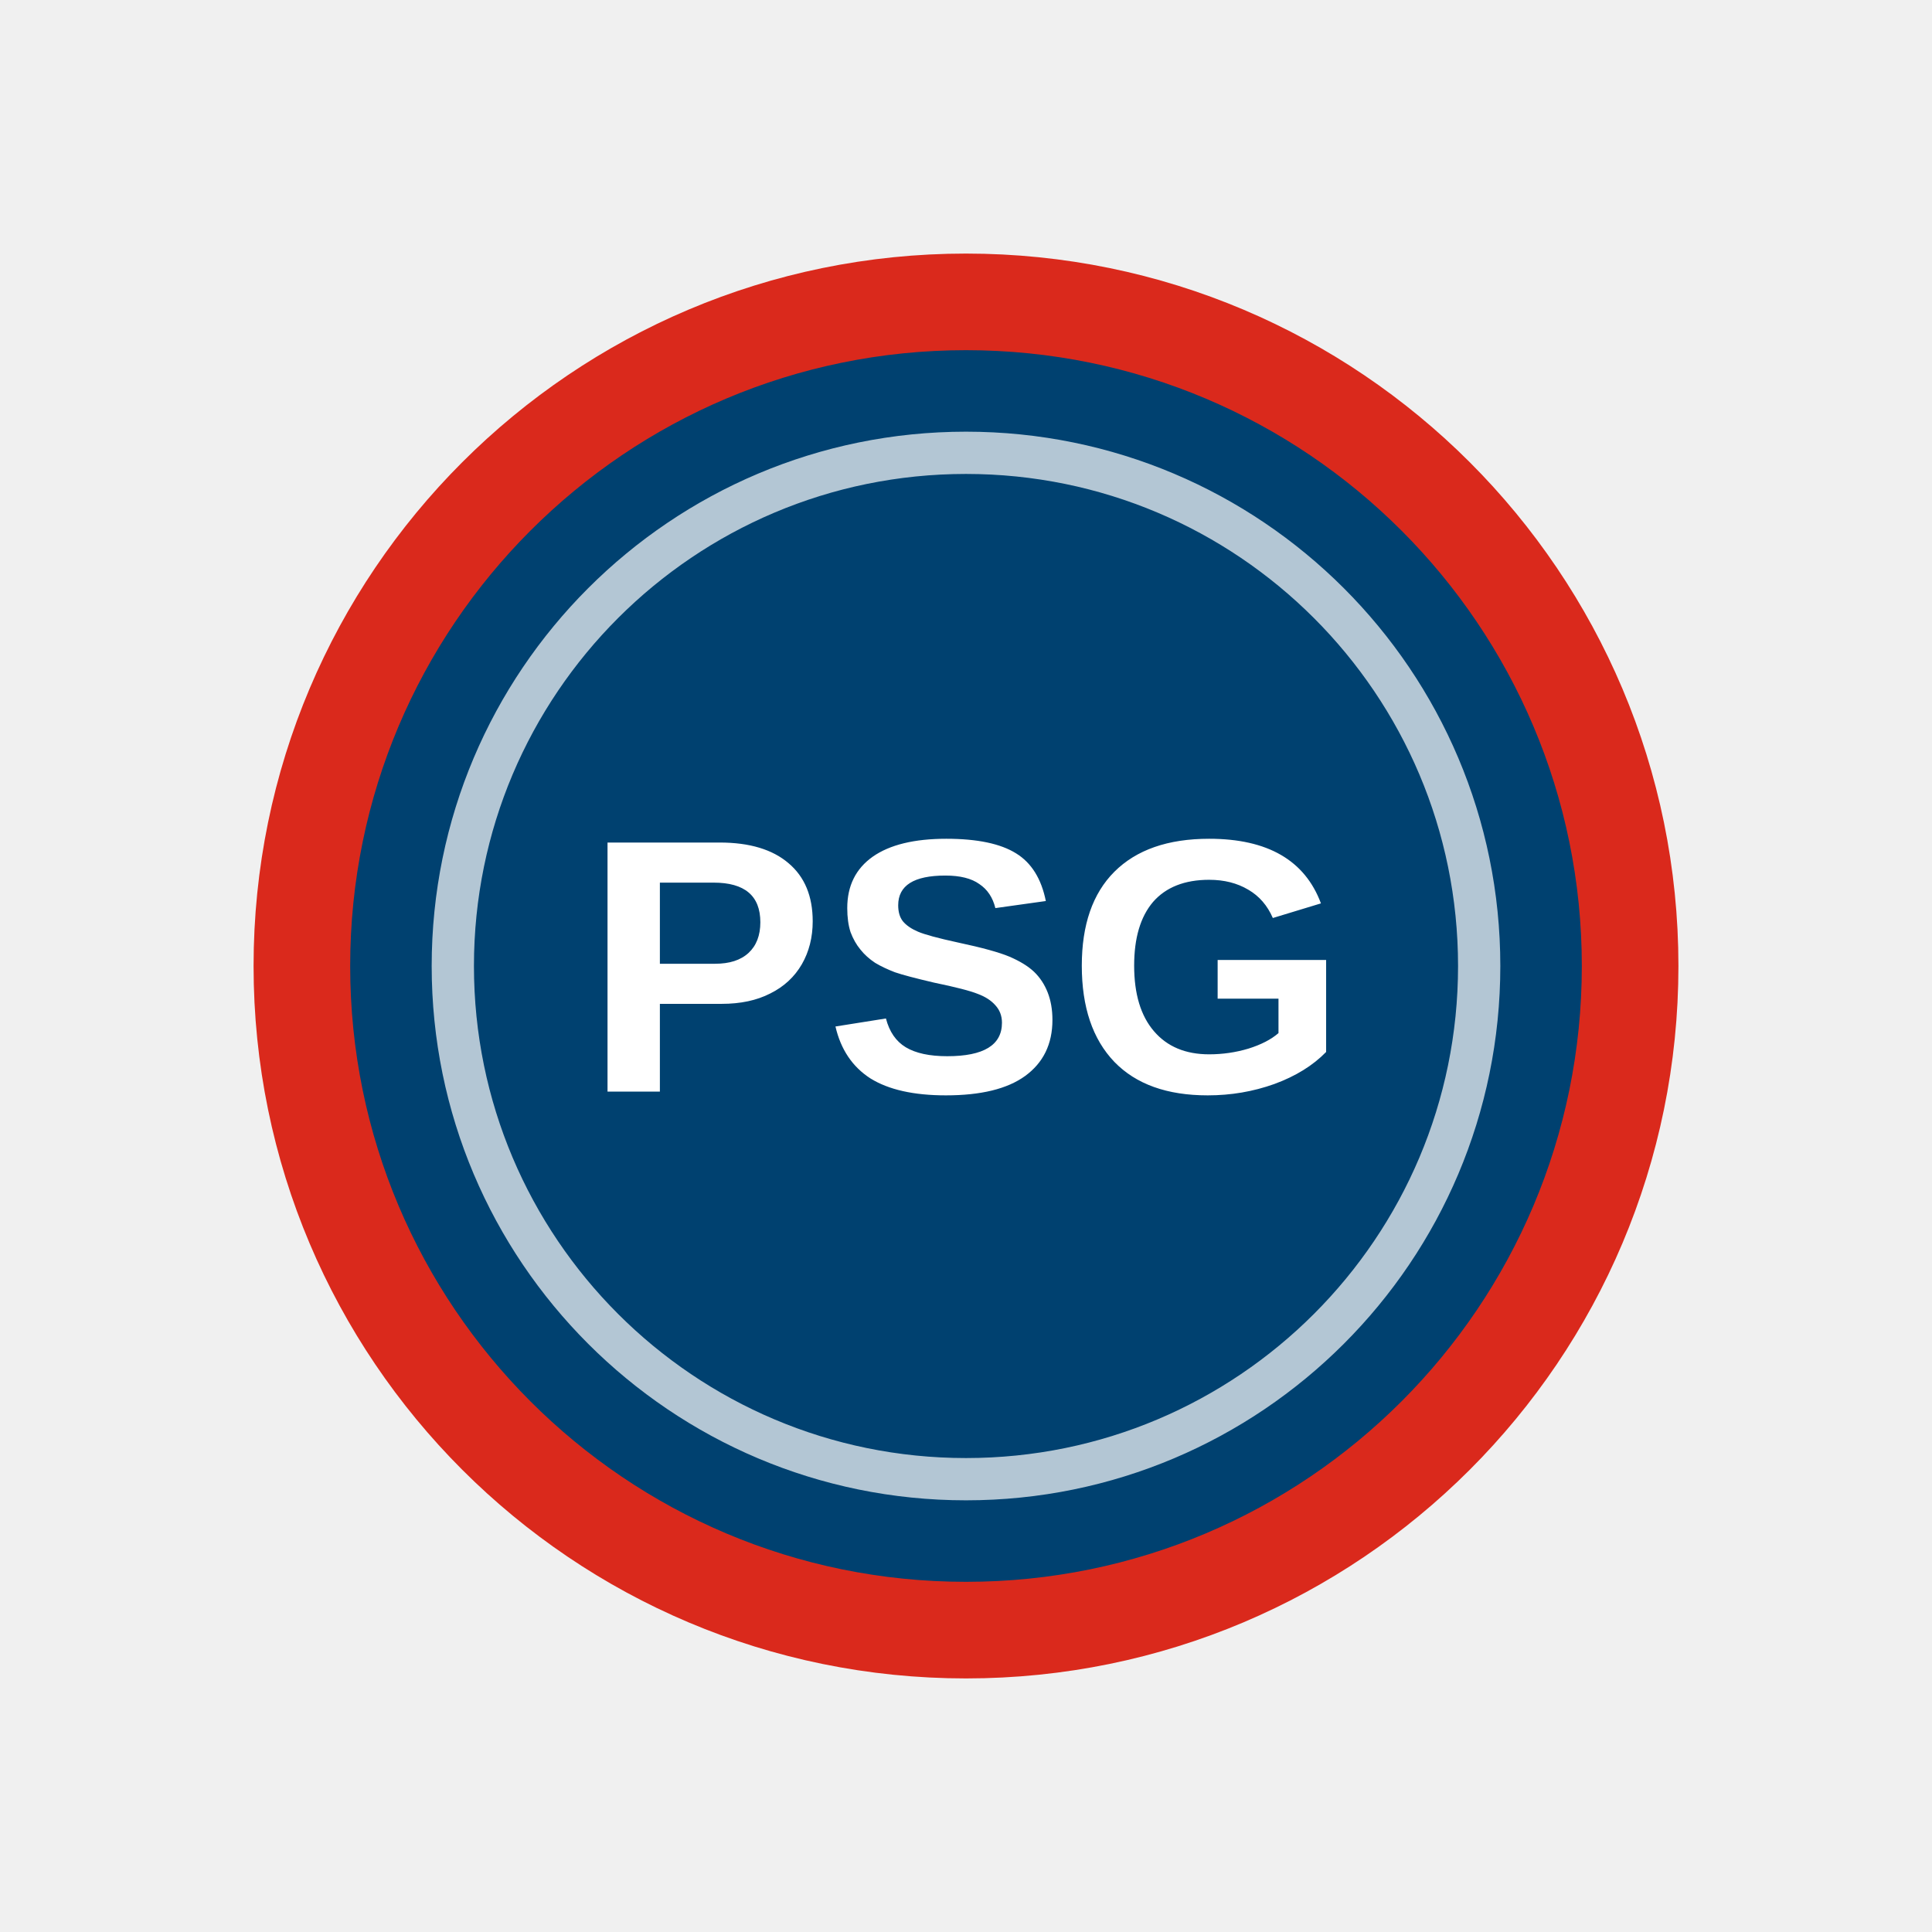
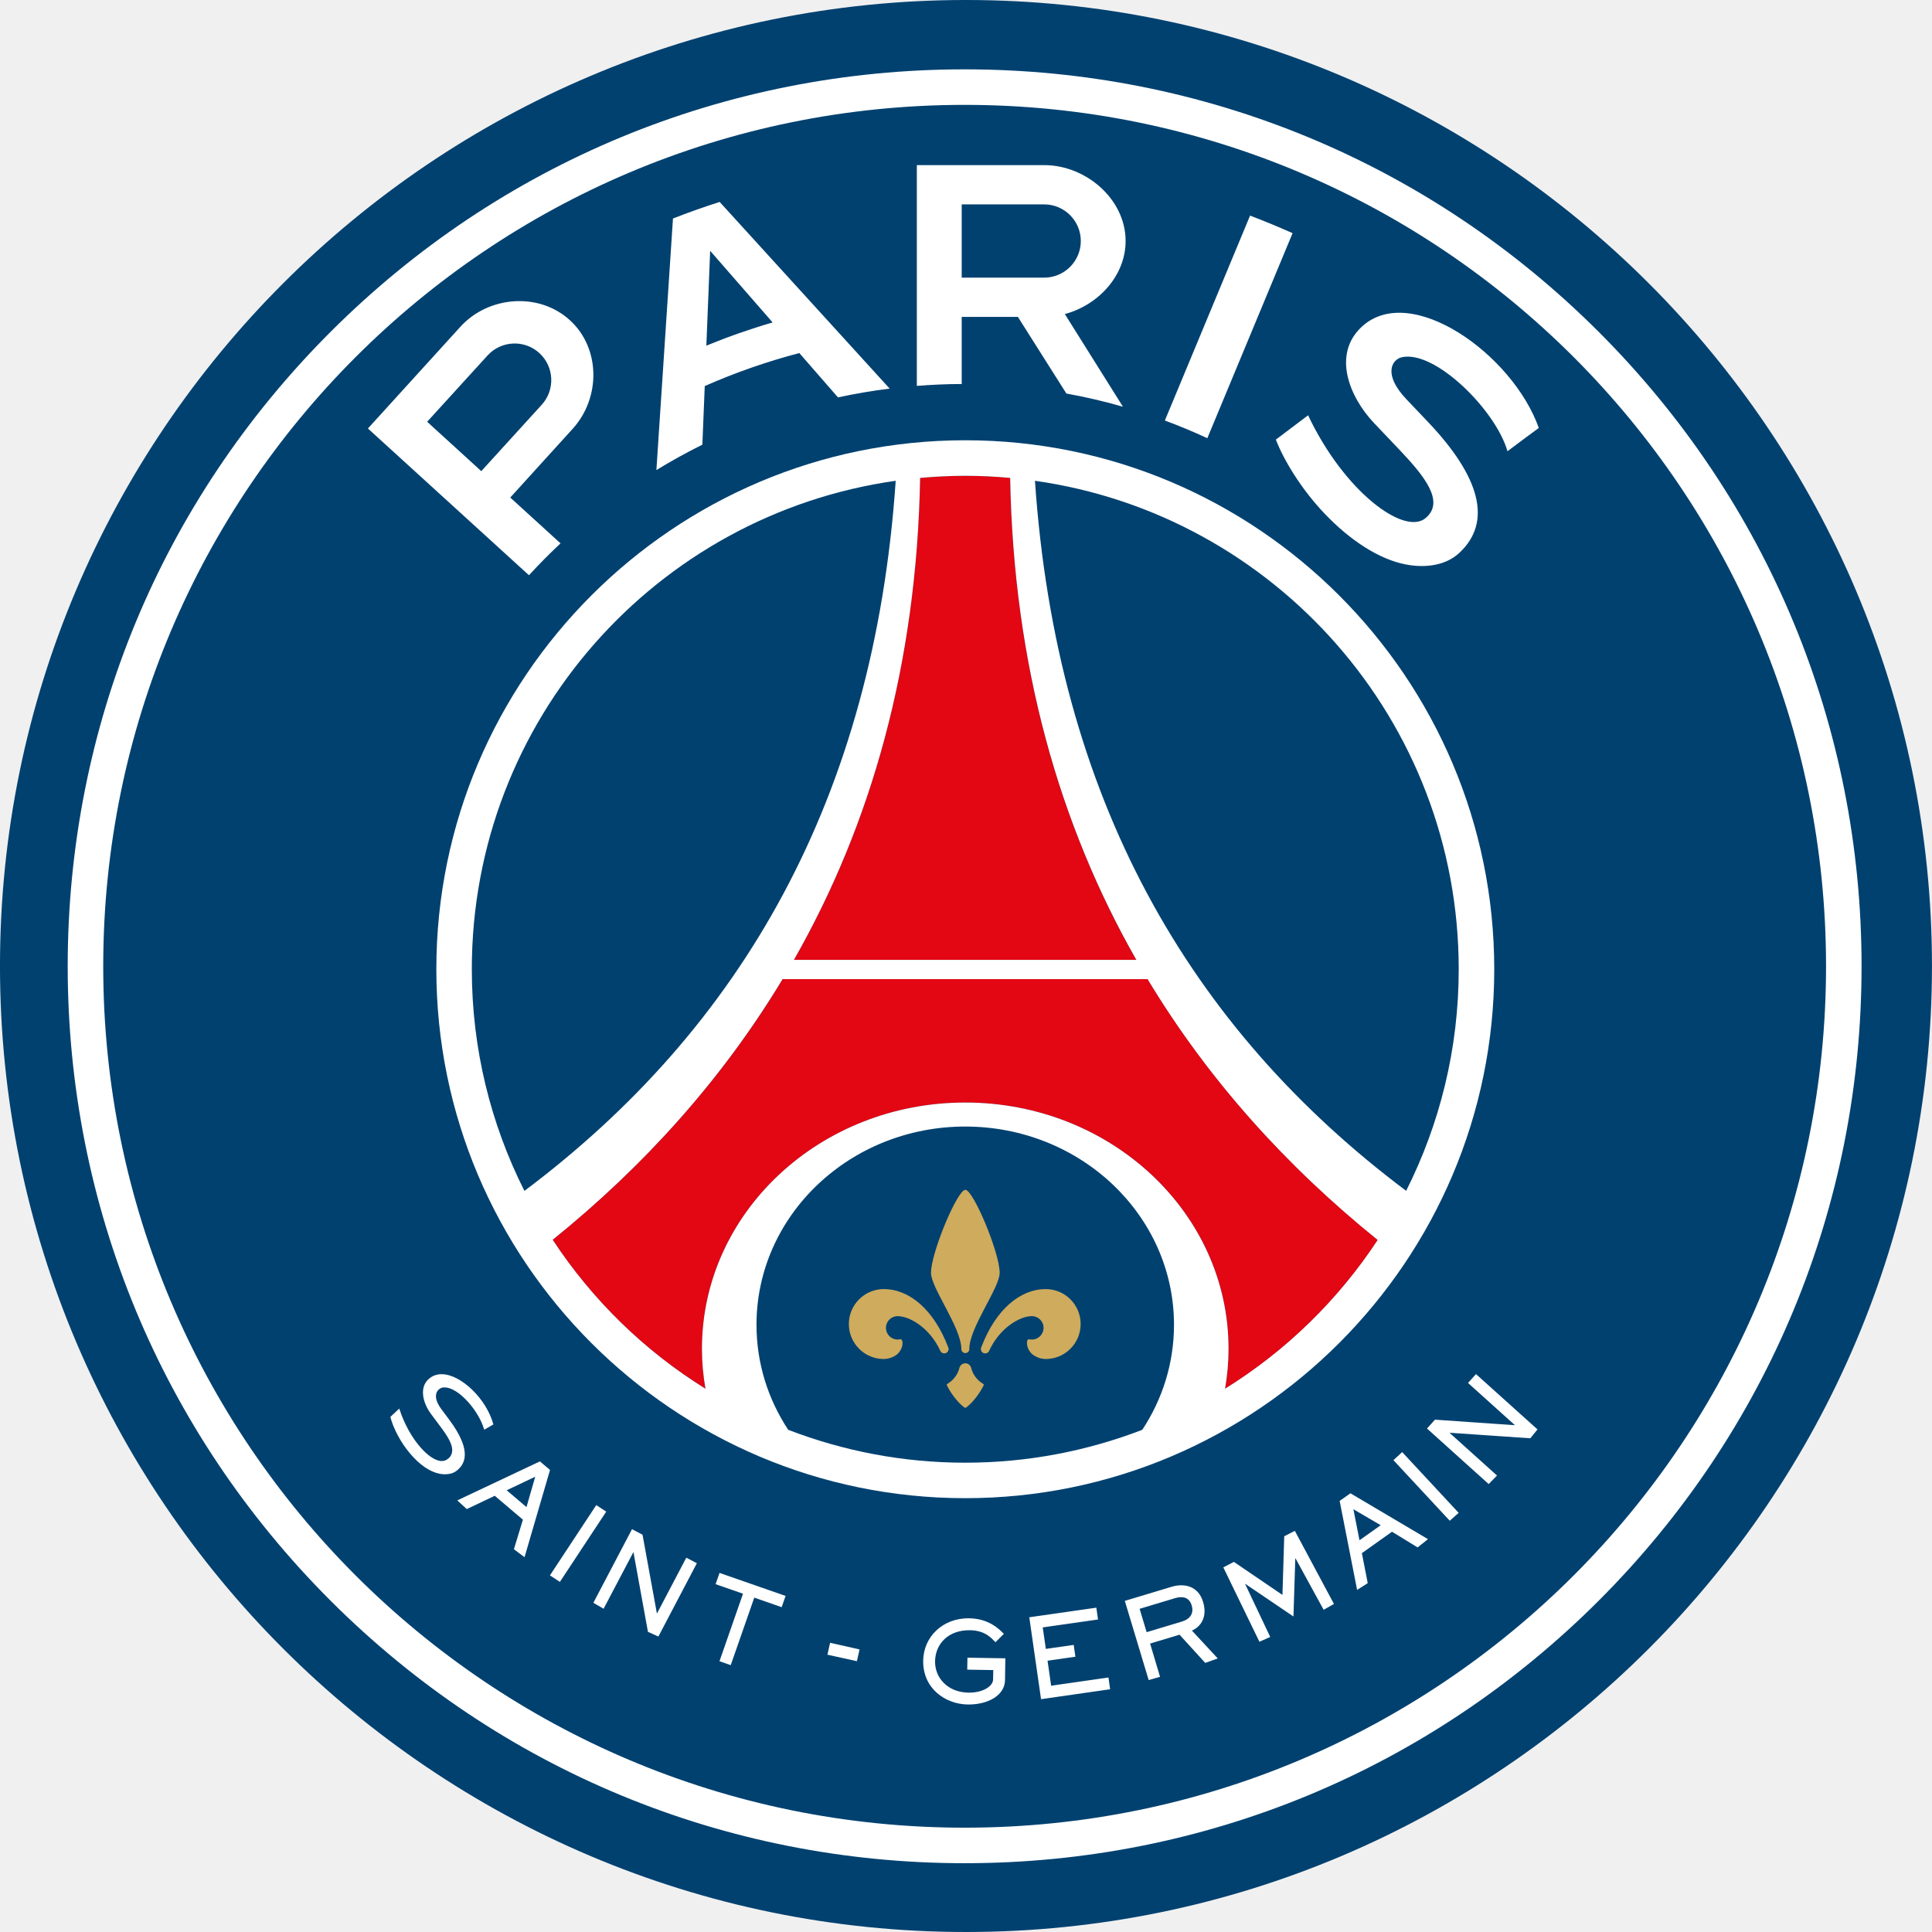
- <svg xmlns="http://www.w3.org/2000/svg" viewBox="0 0 64 64" role="img" aria-label="Paris Saint-Germain crest (stylized placeholder)">
-   <circle cx="32" cy="32" r="22" fill="#004170" />
-   <circle cx="32" cy="32" r="22" fill="none" stroke="#da291c" stroke-width="3.2" />
-   <circle cx="32" cy="32" r="17" fill="none" stroke="#fff" stroke-width="1.4" opacity="0.7" />
-   <text x="32" y="32" font-family="Arial, sans-serif" font-size="12" font-weight="800" fill="#fff" text-anchor="middle" dominant-baseline="central">PSG</text>
+ <svg xmlns="http://www.w3.org/2000/svg" width="79.341mm" height="79.343mm" viewBox="0 0 79.341 79.343" version="1.1" id="svg52435">
+   <defs id="defs52429" />
+   <g id="layer1" transform="translate(105.4385,-55.48916)">
+     <g id="g53273">
+       <path d="m -65.768,55.489 c -21.876,0 -39.671,17.796 -39.671,39.671 0,21.874 17.795,39.672 39.671,39.672 21.874,0 39.671,-17.798 39.671,-39.672 0,-21.874 -17.796,-39.671 -39.671,-39.671" style="fill:#004170;fill-opacity:1;fill-rule:nonzero;stroke:none;stroke-width:1.749" id="path49486" />
+       <path d="m -65.823,58.337 c -9.839,0 -19.089,3.831 -26.047,10.788 -6.957,6.957 -10.788,16.208 -10.788,26.047 0,9.839 3.831,19.087 10.788,26.047 6.957,6.957 16.208,10.788 26.047,10.788 9.839,0 19.089,-3.831 26.047,-10.788 6.957,-6.959 10.788,-16.208 10.788,-26.047 0,-9.839 -3.831,-19.089 -10.788,-26.047 C -46.734,62.168 -55.984,58.337 -65.823,58.337 m 0,1.459 c 19.539,0 35.376,15.839 35.376,35.376 0,19.537 -15.837,35.376 -35.376,35.376 -19.537,0 -35.376,-15.839 -35.376,-35.376 0,-19.537 15.839,-35.376 35.376,-35.376" style="fill:#ffffff;fill-opacity:1;fill-rule:nonzero;stroke:none;stroke-width:1.749" id="path49490" />
+       <path d="m -76.43,69.685 0.156,-3.896 2.566,2.942 c -0.929,0.271 -1.837,0.59 -2.722,0.953 m 0.546,-5.902 c -0.647,0.208 -1.288,0.434 -1.917,0.681 L -78.482,74.794 c 0.612,-0.374 1.242,-0.722 1.888,-1.043 l 0.098,-2.407 c 1.246,-0.549 2.544,-1.004 3.884,-1.356 l 1.587,1.821 c 0.698,-0.15 1.407,-0.273 2.124,-0.36 z m 28.003,6.381 c 1.365,-0.32 3.871,2.171 4.351,3.857 0.399,-0.304 1.286,-0.955 1.286,-0.955 -1.06,-3.016 -5.28,-6.034 -7.284,-4.144 -1.19,1.123 -0.514,2.853 0.523,3.947 l 1.008,1.06 c 1.029,1.083 1.926,2.16 1.1,2.841 -0.88,0.728 -3.341,-1.095 -4.821,-4.225 l -1.324,0.999 c 0.317,0.824 1.03,2.017 1.989,3.026 1.086,1.144 2.271,1.889 3.331,2.098 0.833,0.164 1.664,0.04 2.211,-0.469 1.366,-1.267 0.869,-3.114 -1.277,-5.374 l -0.89,-0.936 c -0.988,-1.041 -0.584,-1.634 -0.201,-1.725 m -40.017,2.647 2.482,-2.724 c 0.558,-0.612 1.511,-0.658 2.125,-0.098 0.612,0.558 0.658,1.511 0.098,2.124 l -2.482,2.726 z m 5.477,4.993 -2.064,-1.881 2.558,-2.817 c 1.158,-1.268 1.158,-3.312 -0.112,-4.468 -1.27,-1.158 -3.338,-0.999 -4.494,0.271 l -3.798,4.178 6.614,6.027 c 0.415,-0.455 0.85,-0.889 1.296,-1.31 m 16.476,-13.92 h 3.387 c 0.829,0 1.504,0.675 1.504,1.504 0,0.829 -0.675,1.504 -1.504,1.504 h -3.387 z m 0,7.377 v -2.757 h 2.307 l 1.991,3.147 c 0.789,0.143 1.564,0.324 2.323,0.542 l -2.386,-3.805 c 1.368,-0.366 2.496,-1.571 2.496,-3 0,-1.718 -1.627,-3.117 -3.345,-3.117 h -5.229 v 9.067 c 0.607,-0.047 1.219,-0.077 1.84,-0.077 z m 10.087,2.225 3.501,-8.42 c -0.574,-0.257 -1.156,-0.497 -1.746,-0.721 l -3.499,8.415 c 0.593,0.219 1.174,0.462 1.744,0.726" style="fill:#ffffff;fill-opacity:1;fill-rule:nonzero;stroke:none;stroke-width:1.749" id="path49510" />
+       <path d="m -58.772,94.91 c -3.168,-5.558 -5.042,-12.12 -5.182,-19.794 -0.607,-0.054 -1.221,-0.087 -1.842,-0.087 -0.626,0 -1.244,0.033 -1.856,0.089 -0.14,7.673 -2.014,14.235 -5.182,19.792 z m 0.464,0.79 h -14.99 c -2.484,4.122 -5.692,7.678 -9.443,10.704 1.622,2.467 3.765,4.559 6.275,6.118 -0.093,-0.535 -0.143,-1.083 -0.143,-1.643 0,-5.584 4.841,-10.111 10.813,-10.111 5.972,0 10.813,4.527 10.813,10.111 0,0.56 -0.051,1.107 -0.143,1.643 2.507,-1.557 4.65,-3.646 6.27,-6.111 -3.754,-3.028 -6.964,-6.586 -9.45,-10.711" style="fill:#e30613;fill-opacity:1;fill-rule:nonzero;stroke:none;stroke-width:1.749" id="path49522" />
+       <path d="m -62.935,75.234 c 9.837,1.391 17.403,9.84 17.403,20.06 0,3.273 -0.78,6.362 -2.159,9.1 -8.929,-6.698 -14.354,-16.138 -15.244,-29.16 m 7.807,37.288 c 0.093,-0.535 0.143,-1.083 0.143,-1.643 0,-5.584 -4.841,-10.111 -10.813,-10.111 -5.972,0 -10.813,4.527 -10.813,10.111 0,0.56 0.051,1.107 0.145,1.643 -2.512,-1.559 -4.655,-3.651 -6.275,-6.118 3.749,-3.026 6.957,-6.583 9.441,-10.704 h 14.99 c 2.486,4.125 5.696,7.683 9.45,10.711 -1.62,2.465 -3.761,4.554 -6.27,6.111 m -3.397,1.686 c -2.258,0.869 -4.708,1.351 -7.272,1.351 -2.563,0 -5.012,-0.481 -7.27,-1.351 -0.824,-1.251 -1.302,-2.727 -1.302,-4.312 0,-4.496 3.838,-8.142 8.572,-8.142 4.736,0 8.574,3.646 8.574,8.142 0,1.585 -0.478,3.061 -1.302,4.312 M -86.062,95.294 c 0,-10.222 7.57,-18.671 17.408,-20.06 -0.89,13.022 -6.317,22.464 -15.248,29.162 -1.379,-2.738 -2.16,-5.827 -2.16,-9.102 m 20.265,-20.265 c 0.623,0 1.235,0.031 1.844,0.087 0.138,7.673 2.014,14.235 5.182,19.792 h -14.063 c 3.17,-5.558 5.043,-12.12 5.183,-19.792 0.611,-0.054 1.23,-0.087 1.854,-0.087 m 0,-1.459 c -11.978,0 -21.722,9.746 -21.722,21.724 0,11.978 9.744,21.722 21.722,21.722 11.978,0 21.724,-9.744 21.724,-21.722 0,-11.978 -9.746,-21.724 -21.724,-21.724" style="fill:#ffffff;fill-opacity:1;fill-rule:nonzero;stroke:none;stroke-width:1.749" id="path49526" />
+       <path d="m -62.496,108.43 c -1.05,0 -2.059,0.845 -2.643,2.388 -0.011,0.021 -0.017,0.047 -0.017,0.073 -0.002,0.098 0.077,0.178 0.175,0.18 0.07,0 0.129,-0.038 0.161,-0.096 v 0 c 0,-0.004 0.002,-0.005 0.002,-0.009 0.002,0 0.002,-0.002 0.002,-0.004 0.448,-0.967 1.281,-1.422 1.753,-1.422 0.266,0 0.481,0.215 0.481,0.481 0,0.266 -0.215,0.481 -0.481,0.481 -0.024,0 -0.063,-0.003 -0.086,-0.007 -0.021,-0.003 -0.072,-0.016 -0.098,0.042 -0.019,0.047 -0.059,0.278 0.147,0.514 0.121,0.136 0.369,0.25 0.605,0.25 0.794,0 1.436,-0.644 1.436,-1.436 0,-0.794 -0.642,-1.436 -1.436,-1.436 m -4.004,2.388 c -0.586,-1.543 -1.595,-2.388 -2.643,-2.388 -0.794,0 -1.436,0.644 -1.436,1.436 0,0.792 0.642,1.436 1.436,1.436 0.236,0 0.485,-0.114 0.605,-0.25 0.206,-0.236 0.166,-0.467 0.145,-0.513 -0.024,-0.059 -0.075,-0.047 -0.096,-0.044 -0.023,0.004 -0.061,0.007 -0.086,0.007 -0.266,0 -0.481,-0.215 -0.481,-0.481 0,-0.264 0.215,-0.479 0.481,-0.479 0.471,0 1.305,0.453 1.751,1.422 0,0.002 0.002,0.002 0.002,0.004 0.002,0.002 0.004,0.004 0.004,0.007 0.03,0.058 0.091,0.098 0.159,0.096 0.1,-0.002 0.178,-0.082 0.177,-0.18 0,-0.026 -0.007,-0.051 -0.017,-0.073 m 2.114,-3.054 c 0,-0.827 -1.083,-3.411 -1.41,-3.411 -0.024,0 -0.051,0.012 -0.08,0.037 -0.395,0.318 -1.331,2.605 -1.331,3.375 0,0.618 1.247,2.244 1.247,3.13 v 0 c 0,0.091 0.073,0.164 0.164,0.164 0.089,0 0.164,-0.073 0.164,-0.164 0,-0.002 -0.002,-0.004 -0.002,-0.005 0.005,-0.885 1.247,-2.509 1.247,-3.124 m -0.69,4.548 c -0.236,-0.145 -0.416,-0.376 -0.481,-0.653 -0.03,-0.105 -0.124,-0.184 -0.24,-0.184 -0.114,0 -0.21,0.079 -0.24,0.184 -0.065,0.276 -0.245,0.507 -0.481,0.653 -0.044,0.026 -0.047,0.045 -0.03,0.079 0.143,0.285 0.387,0.639 0.684,0.878 0.042,0.033 0.058,0.035 0.066,0.035 0.011,0 0.024,-0.002 0.066,-0.035 0.299,-0.24 0.541,-0.593 0.684,-0.878 0.017,-0.033 0.014,-0.052 -0.03,-0.079" style="fill:#ceab5d;fill-opacity:1;fill-rule:nonzero;stroke:none;stroke-width:1.749" id="path49542" />
+       <path d="m -70.247,123.71 -1.211,-0.266 0.11,-0.49 1.209,0.273 z m -14.933,-9.732 c -0.278,-1.037 -1.33,-2.054 -2.124,-2.054 -0.178,0 -0.336,0.051 -0.472,0.152 -0.161,0.119 -0.255,0.278 -0.283,0.471 -0.045,0.304 0.077,0.688 0.329,1.022 l 0.362,0.485 c 0.28,0.374 0.551,0.766 0.493,1.076 -0.021,0.124 -0.091,0.224 -0.208,0.299 -0.063,0.042 -0.136,0.061 -0.219,0.061 -0.492,0 -1.323,-0.875 -1.732,-2.131 l -0.009,-0.023 -0.357,0.336 -0.007,0.007 0.002,0.007 c 0.08,0.315 0.294,0.822 0.653,1.303 0.378,0.504 0.808,0.854 1.212,0.983 0.131,0.042 0.259,0.063 0.381,0.063 0.177,0 0.334,-0.045 0.453,-0.131 0.196,-0.145 0.313,-0.327 0.345,-0.544 0.061,-0.401 -0.152,-0.931 -0.632,-1.571 l -0.32,-0.429 c -0.255,-0.341 -0.245,-0.563 -0.191,-0.689 0.049,-0.11 0.15,-0.187 0.266,-0.201 0.017,-0.002 0.037,-0.002 0.056,-0.002 0.583,0 1.408,0.967 1.623,1.718 l 0.005,0.018 0.017,-0.009 c 0.121,-0.07 0.261,-0.15 0.348,-0.199 l 0.011,-0.007 z m 32.918,4.38 -0.436,0.222 -0.073,2.409 -1.993,-1.356 -0.436,0.224 1.483,3.056 0.444,-0.198 -1.03,-2.173 0.009,-0.005 1.975,1.338 0.075,-2.383 0.009,-0.005 1.156,2.113 0.423,-0.24 z m 5.755,-4.566 3.271,0.226 0.005,-0.007 -1.919,-1.727 0.327,-0.364 2.526,2.272 -0.294,0.364 -3.305,-0.226 -0.007,0.007 1.944,1.749 -0.343,0.35 -2.533,-2.281 z m -1.347,1.331 2.32,2.496 -0.366,0.324 -2.313,-2.488 z m -2.003,2.348 0.25,1.274 0.871,-0.619 z m 3.063,1.228 -0.427,0.339 -1.051,-0.644 -1.237,0.88 0.24,1.232 -0.436,0.278 -0.717,-3.656 0.443,-0.313 z m -11.843,2.861 0.289,0.959 1.448,-0.436 c 0.352,-0.107 0.497,-0.348 0.401,-0.665 -0.11,-0.369 -0.42,-0.376 -0.689,-0.294 z m 1.309,-0.904 c 0.52,-0.157 1.099,-0.042 1.298,0.621 0.213,0.707 -0.192,1.071 -0.46,1.176 l 1.062,1.144 -0.514,0.184 -1.055,-1.158 -1.209,0.364 0.408,1.366 -0.467,0.133 -0.98,-3.252 z m -3.087,0.857 0.07,0.485 -2.271,0.325 0.128,0.883 1.144,-0.164 0.07,0.485 -1.144,0.164 0.147,1.027 2.355,-0.338 0.068,0.483 -2.837,0.408 -0.483,-3.364 z m -5.293,2.054 1.557,0.025 -0.014,0.903 c -0.011,0.611 -0.688,1.008 -1.539,0.994 -0.904,-0.016 -1.84,-0.651 -1.821,-1.805 0.014,-0.969 0.801,-1.753 1.889,-1.735 0.81,0.012 1.23,0.444 1.424,0.639 l -0.345,0.343 c -0.164,-0.166 -0.422,-0.481 -1.037,-0.492 -0.903,-0.016 -1.433,0.565 -1.443,1.275 -0.012,0.667 0.504,1.272 1.365,1.288 0.59,0.009 1.015,-0.257 1.018,-0.546 l 0.007,-0.38 -1.069,-0.018 z m -7.468,-2.537 -0.161,0.462 -1.125,-0.392 -0.967,2.773 -0.462,-0.161 0.966,-2.773 -1.125,-0.392 0.161,-0.462 z m -5.875,-2.513 0.588,3.224 0.009,0.004 1.2,-2.285 0.434,0.227 -1.58,3.011 -0.429,-0.194 -0.593,-3.263 -0.007,-0.004 -1.221,2.32 -0.42,-0.245 1.587,-3.023 z m -1.491,-0.949 -1.903,2.886 -0.409,-0.268 1.903,-2.886 z m -2.916,-1.433 -1.172,0.556 0.813,0.691 z m -0.439,3.305 -0.436,-0.327 0.369,-1.214 -1.156,-0.981 -1.149,0.546 -0.39,-0.357 3.394,-1.602 0.415,0.352 z" style="fill:#ffffff;fill-opacity:1;fill-rule:nonzero;stroke:none;stroke-width:1.749" id="path49594" />
+     </g>
+   </g>
</svg>
